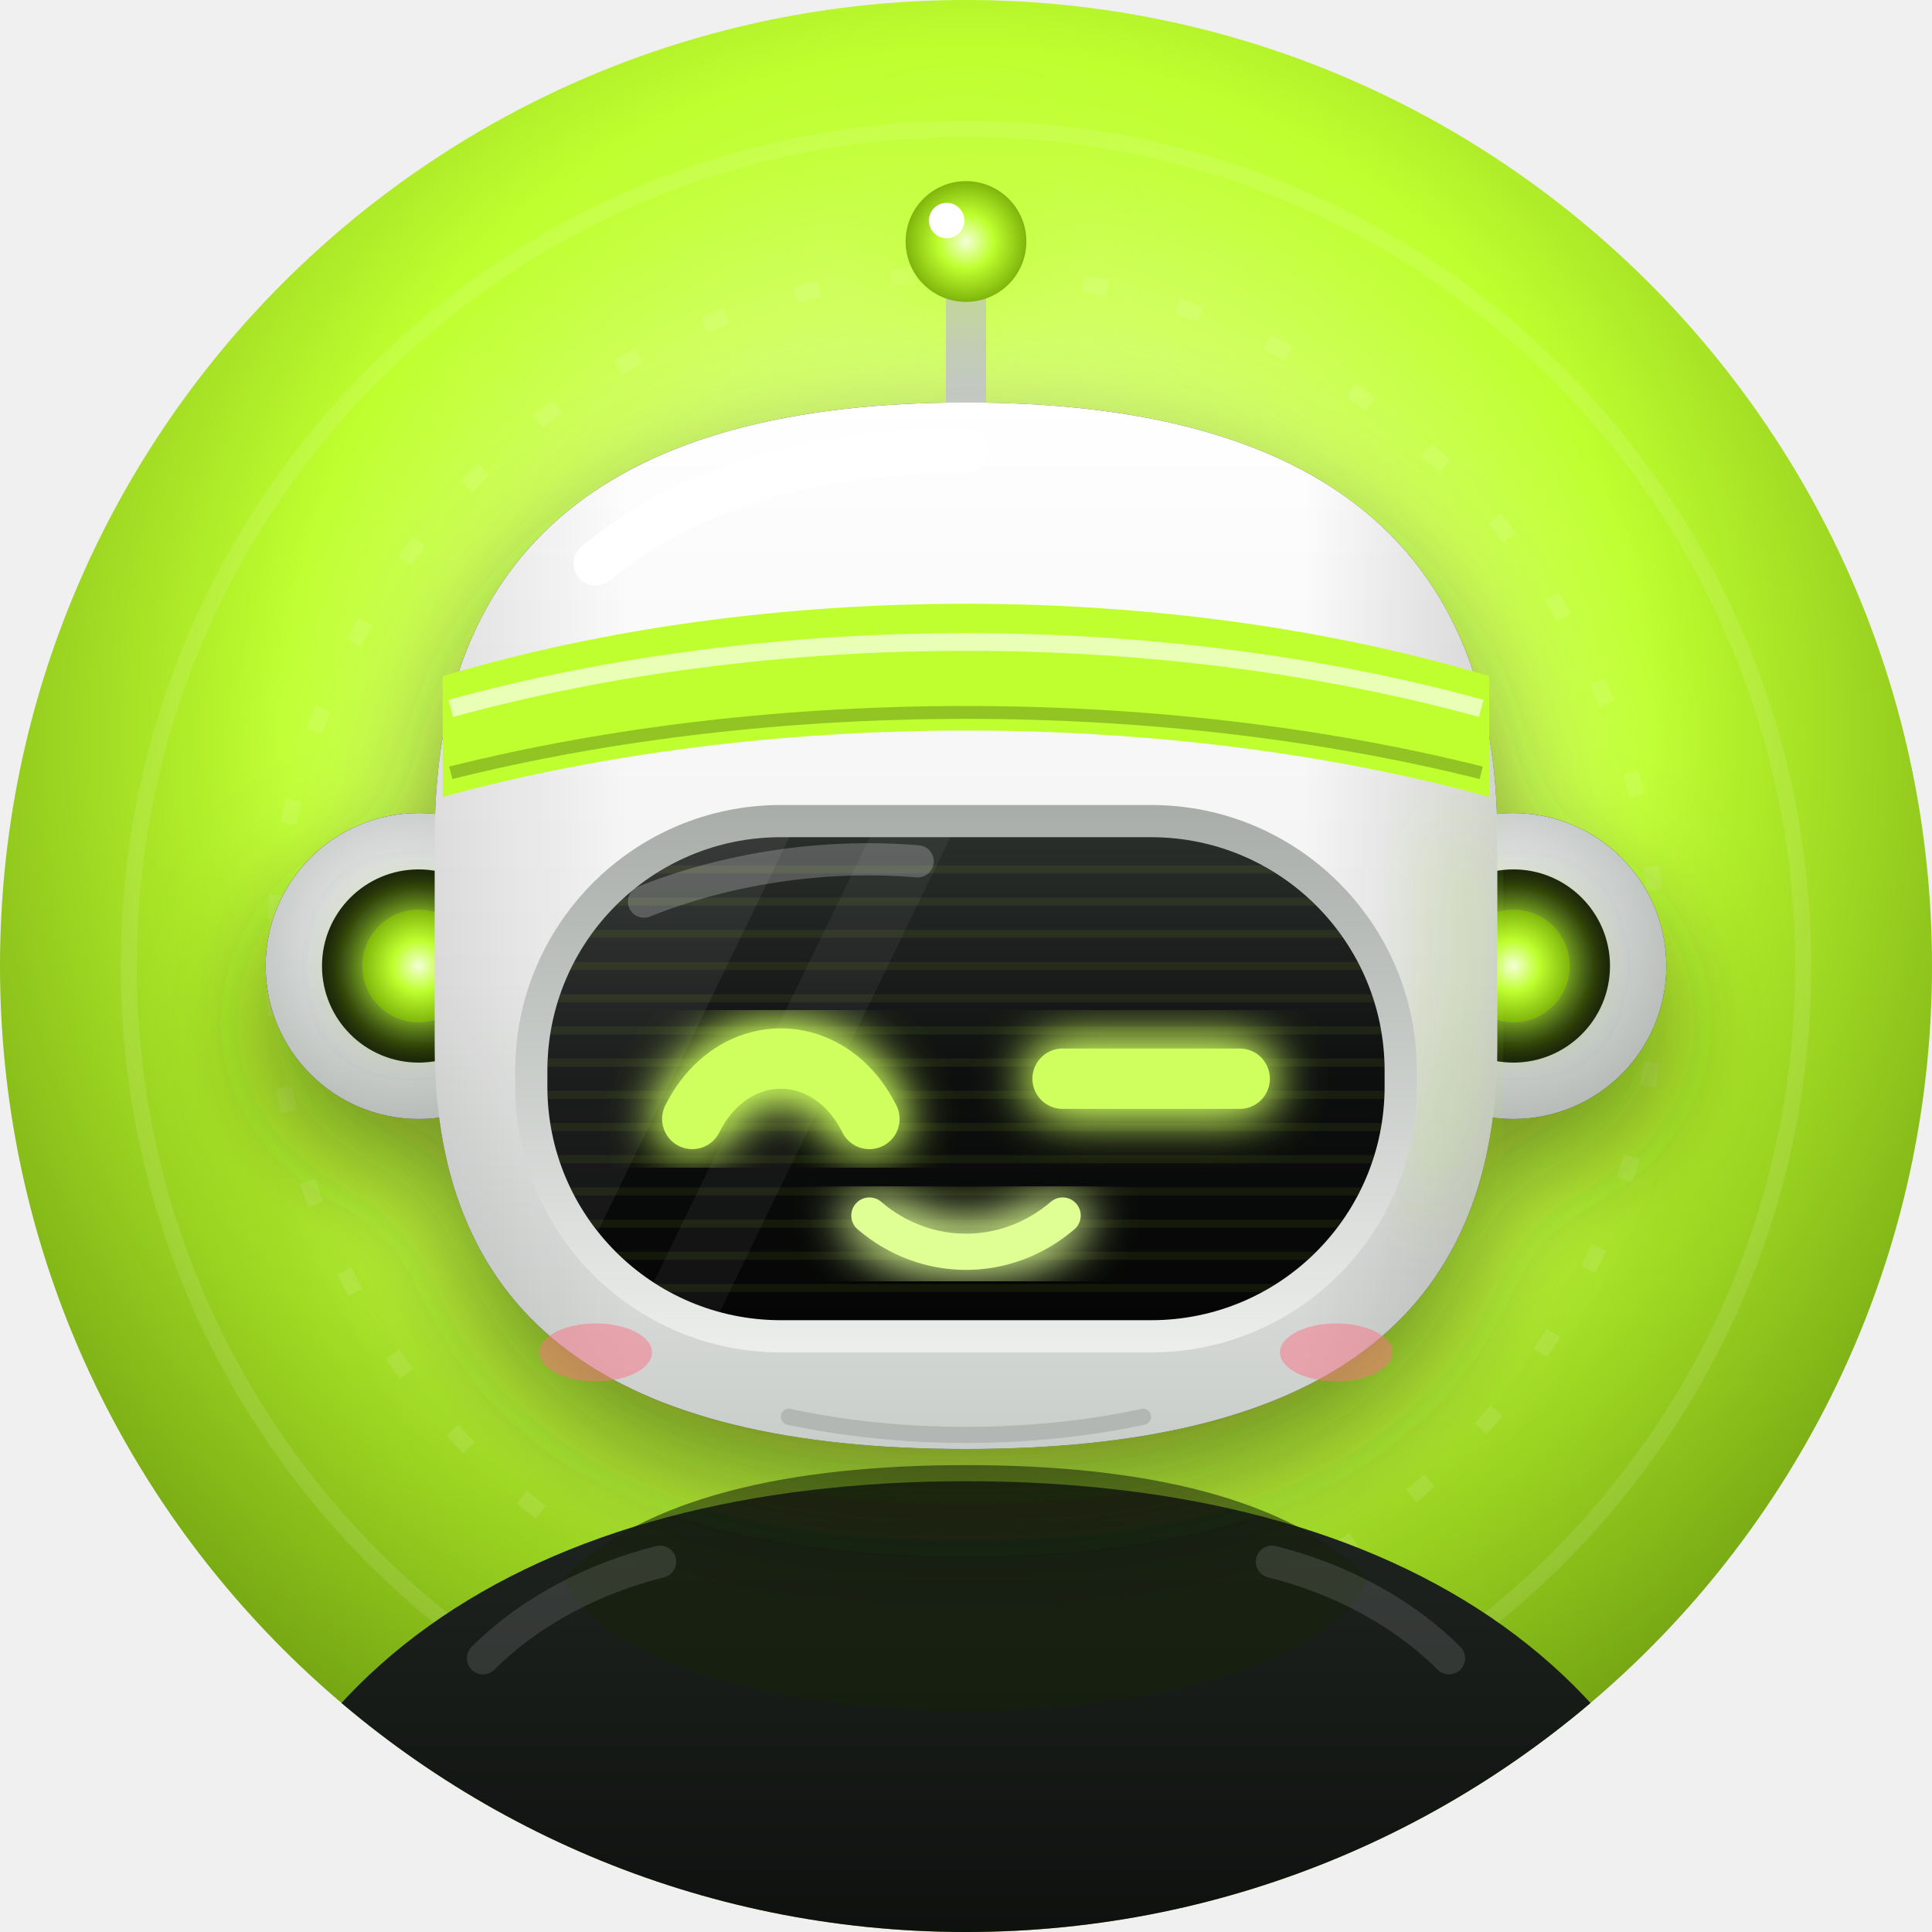
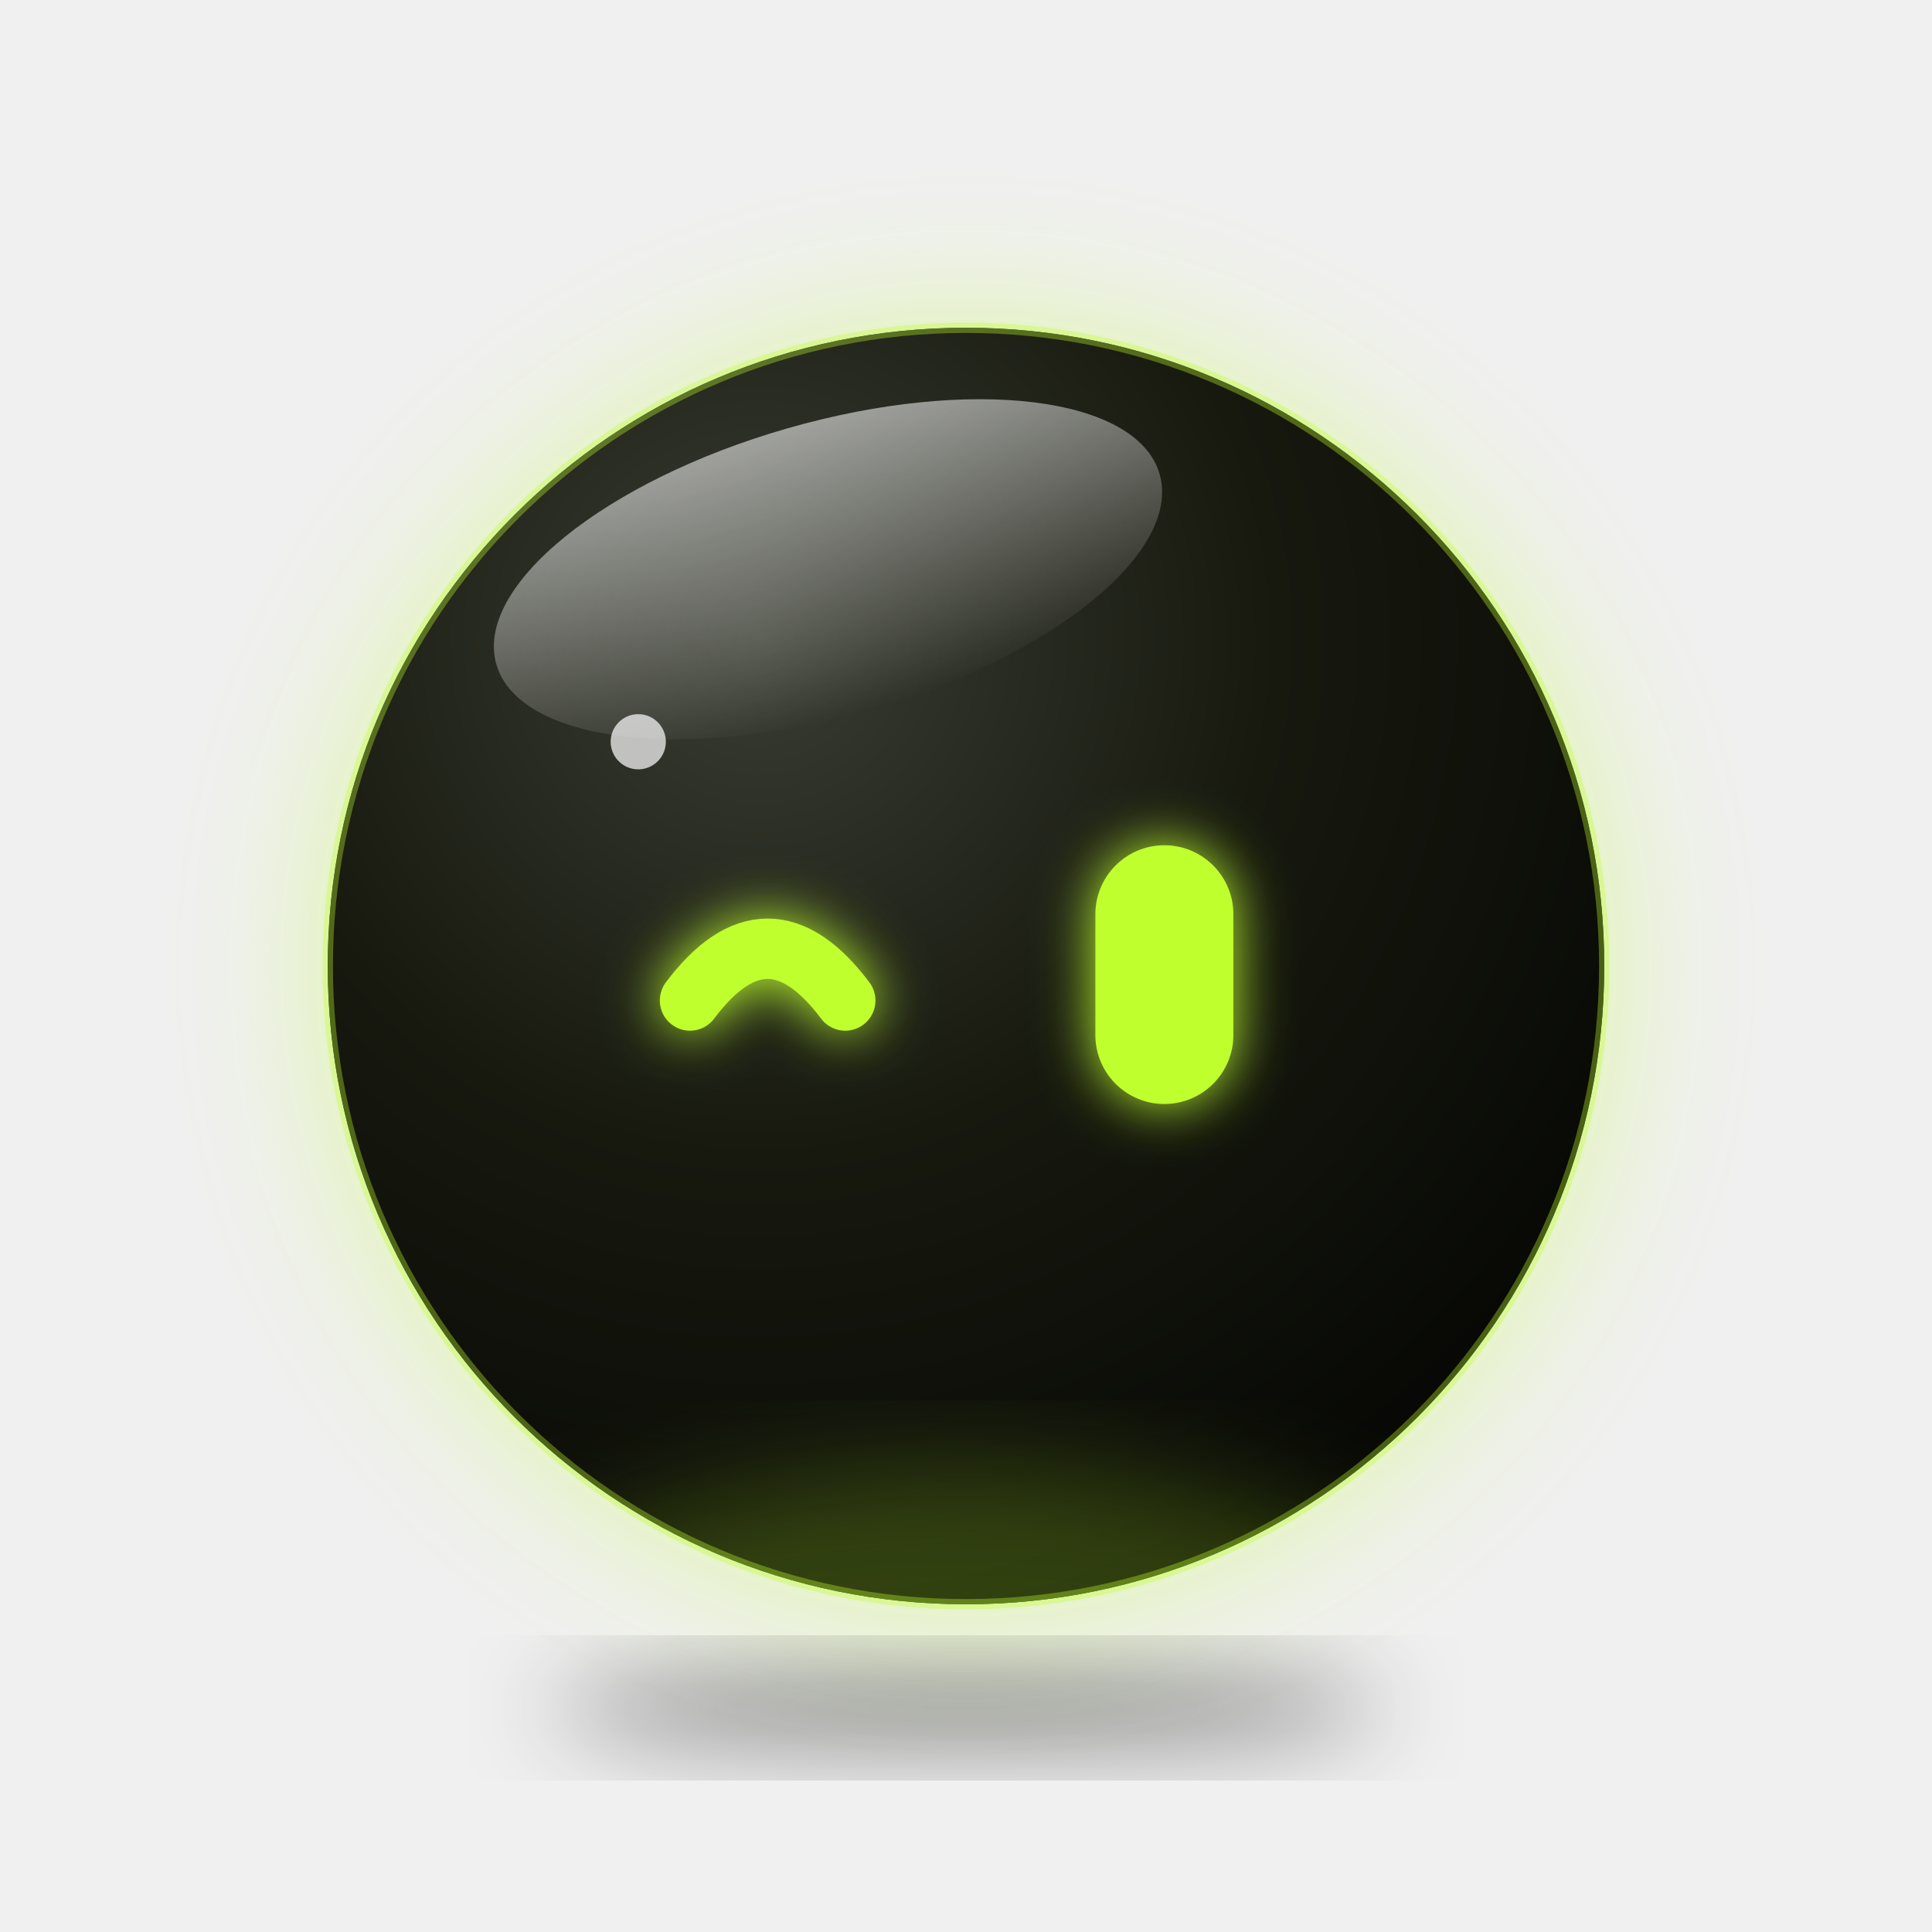
- <svg xmlns="http://www.w3.org/2000/svg" viewBox="0 0 240 240">
+ <svg xmlns="http://www.w3.org/2000/svg" viewBox="-12 -12 224 224" class="max wink">
+   <style>.max .body{transform-origin:100px 112px;animation:float 4.2s ease-in-out infinite}
+ .max .core{transform-origin:100px 100px;animation:pulse 3.2s ease-in-out infinite}
+ .max .ring{transform-origin:100px 100px;opacity:0;transition:opacity .4s}
+ .max .eyes{transition:transform .35s cubic-bezier(.3,1.4,.5,1)}
+ .max .eye{transform-box:fill-box;transform-origin:center;animation:blink 5s infinite}
+ .max .eye.r{animation-delay:.04s}
+ .max .arc{opacity:0;transition:opacity .2s}
+ .max .pill{transition:opacity .2s}
+ .max .sparks{opacity:0}
+ .max .dots{opacity:0;transition:opacity .3s}
+ .max .shadow{transform-origin:100px 186px;animation:shadow 4.2s ease-in-out infinite}
+ @keyframes float{0%,100%{transform:translateY(0)}50%{transform:translateY(-5px)}}
+ @keyframes shadow{0%,100%{transform:scaleX(1);opacity:.35}50%{transform:scaleX(.86);opacity:.22}}
+ @keyframes pulse{0%,100%{transform:scale(1);opacity:.85}50%{transform:scale(1.08);opacity:1}}
+ @keyframes blink{0%,46%,50%,100%{transform:scaleY(1)}48%{transform:scaleY(.08)}}
+ @keyframes look{0%,30%{transform:translate(0,0)}36%,52%{transform:translate(-7px,1px)}58%,74%{transform:translate(6px,0)}80%,100%{transform:translate(0,0)}}
+ .max.idle .eyes{animation:look 9s ease-in-out infinite}
+ .max.happy .pill,.max.cheer .pill{opacity:0}
+ .max.happy .arc,.max.cheer .arc{opacity:1}
+ .max.happy .eye,.max.cheer .eye{animation:none}
+ .max.wink .eye.l .pill{opacity:0}.max.wink .eye.l .arc{opacity:1}
+ .max.wink .eye.l{animation:none}
+ .max.think .eyes{transform:translate(8px,-9px)}
+ .max.think .eye{animation:none;transform:scaleY(.62)}
+ .max.think .ring{opacity:1;animation:spin 2.2s linear infinite}
+ .max.think .dots{opacity:1}
+ .max.think .dots circle{animation:dot 1.2s ease-in-out infinite}
+ .max.think .dots circle:nth-child(2){animation-delay:.2s}.max.think .dots circle:nth-child(3){animation-delay:.4s}
+ @keyframes spin{to{transform:rotate(360deg)}}
+ @keyframes dot{0%,100%{opacity:.25;transform:translateY(0)}50%{opacity:1;transform:translateY(-4px)}}
+ .max.talk .core{animation:talk .42s ease-in-out infinite}
+ .max.talk .body{animation:talkb .42s ease-in-out infinite}
+ .max.talk .eye{animation:none}
+ @keyframes talk{0%,100%{transform:scale(.94);opacity:.8}50%{transform:scale(1.16);opacity:1}}
+ @keyframes talkb{0%,100%{transform:scale(1)}50%{transform:scale(1.025,.985)}}
+ .max.cheer .body{animation:jump 1.1s cubic-bezier(.3,.6,.4,1) infinite}
+ .max.cheer .shadow{animation:jshadow 1.1s cubic-bezier(.3,.6,.4,1) infinite}
+ .max.cheer .core{animation:pulse .55s ease-in-out infinite}
+ .max.cheer .sparks{opacity:1}
+ .max.cheer .sparks line{animation:spark 1.1s ease-out infinite;transform-origin:100px 100px}
+ @keyframes jump{0%{transform:translateY(0) scale(1.08,.9)}18%{transform:translateY(-4px) scale(.94,1.08)}45%{transform:translateY(-30px) scale(1,1)}72%{transform:translateY(0) scale(1.06,.93)}86%,100%{transform:translateY(0) scale(1,1)}}
+ @keyframes jshadow{0%,72%,100%{transform:scaleX(1);opacity:.35}45%{transform:scaleX(.6);opacity:.12}}
+ @keyframes spark{0%,30%{opacity:0;stroke-dashoffset:18}45%{opacity:1}100%{opacity:0;stroke-dashoffset:-22}}
+ .max .shade{opacity:0}
+ .max .o,.max .chev,.max .zz,.max .wave{opacity:0;transition:opacity .2s}
+ .max .wave{transform-origin:100px 100px}
+ .max.sleepy .eye{animation:none;transform:scaleY(.28) translateY(28px)}
+ .max.sleepy .core{animation:pulse 6s ease-in-out infinite;opacity:.35}
+ .max.sleepy .body{animation:float 7s ease-in-out infinite}
+ .max.sleepy .zz{opacity:1}.max.sleepy .zz text{animation:zz 3s ease-in-out infinite}.max.sleepy .zz text+text{animation-delay:1s}
+ @keyframes zz{0%{opacity:0;transform:translateY(8px)}40%{opacity:1}100%{opacity:0;transform:translateY(-10px)}}
+ .max.strain .pill{opacity:0}.max.strain .chev{opacity:1}.max.strain .eye{animation:none}
+ .max.strain .core{animation:pulse .5s ease-in-out infinite}
+ .max.strain .body{animation:shake .18s linear infinite}
+ @keyframes shake{0%,100%{transform:translate(0,0)}25%{transform:translate(-1.2px,.6px)}75%{transform:translate(1.2px,-.6px)}}
+ .max.proud .pill{opacity:0}.max.proud .arc{opacity:1}.max.proud .eye{animation:none}
+ .max.proud .halo{opacity:.7!important}
+ .max.proud .core{animation:pulse 1.6s ease-in-out infinite}
+ .max.proud .body{animation:nod 2.4s ease-in-out infinite}
+ @keyframes nod{0%,100%{transform:translateY(0) rotate(0)}50%{transform:translateY(-6px) rotate(-3deg)}}
+ .max.surprised .pill{opacity:0}.max.surprised .o{opacity:1}.max.surprised .eye{animation:none}
+ .max.surprised .body{animation:surprise 2.2s ease-in-out infinite}
+ @keyframes surprise{0%,100%{transform:translateY(0) scale(1)}10%{transform:translateY(-10px) scale(1.04)}25%{transform:translateY(0) scale(1)}}
+ .max.listen .wave{opacity:1;animation:wave 1.6s ease-out infinite}
+ .max.listen .eye{animation:none;transform:scaleY(.85)}
+ @keyframes wave{0%{transform:scale(.92);opacity:.7}100%{transform:scale(1.25);opacity:0}}
+ @keyframes tap{0%{transform:scale(.88,1.08)}45%{transform:scale(1.08,.92) translateY(-8px)}100%{transform:scale(1)}}
+ @media (prefers-reduced-motion:reduce){.max *{animation:none!important}}
+ .max.cheerx .sparks{opacity:1}.max.cheerx .sparks line{animation:spark 1.6s ease-out infinite;transform-origin:100px 100px}
+ </style>
  <defs>
-     <radialGradient id="bgw" cx="50%" cy="38%" r="70%">
-       <stop offset="0" stop-color="#E4FF94" />
-       <stop offset=".5" stop-color="#BFFF2F" />
-       <stop offset="1" stop-color="#557F06" />
+     <radialGradient id="gBody" gradientUnits="userSpaceOnUse" cx="76" cy="62" r="120">
+       <stop offset="0" stop-color="#3A3D33" />
+       <stop offset=".5" stop-color="#17190F" />
+       <stop offset="1" stop-color="#070805" />
    </radialGradient>
-     <radialGradient id="halow" cx="50%" cy="50%" r="50%">
-       <stop offset="0" stop-color="#F4FFD1" stop-opacity=".55" />
-       <stop offset="1" stop-color="#F4FFD1" stop-opacity="0" />
+     <radialGradient id="gBody2" cx="50%" cy="50%" r="50%">
+       <stop offset=".86" stop-color="#0B0C08" />
+       <stop offset="1" stop-color="#0B0C08" />
    </radialGradient>
-     <linearGradient id="headw" x1="0" y1="0" x2="0" y2="1">
-       <stop offset="0" stop-color="#FFFFFF" />
-       <stop offset=".55" stop-color="#F1F2F1" />
-       <stop offset="1" stop-color="#C9CDCA" />
+     <radialGradient id="gCore" cx="50%" cy="55%" r="50%">
+       <stop offset="0" stop-color="#BFFF2F" stop-opacity=".95" />
+       <stop offset=".45" stop-color="#BFFF2F" stop-opacity=".35" />
+       <stop offset="1" stop-color="#BFFF2F" stop-opacity="0" />
+     </radialGradient>
+     <radialGradient id="gHalo" cx="50%" cy="50%" r="50%">
+       <stop offset=".6" stop-color="#BFFF2F" stop-opacity=".0" />
+       <stop offset=".78" stop-color="#BFFF2F" stop-opacity=".28" />
+       <stop offset="1" stop-color="#BFFF2F" stop-opacity="0" />
+     </radialGradient>
+     <radialGradient id="gShade" gradientUnits="userSpaceOnUse" cx="78" cy="64" r="130">
+       <stop offset=".35" stop-color="#000" stop-opacity="0" />
+       <stop offset="1" stop-color="#000" stop-opacity=".45" />
+     </radialGradient>
+     <linearGradient id="gGloss" x1="0" y1="0" x2="0" y2="1">
+       <stop offset="0" stop-color="#fff" stop-opacity=".55" />
+       <stop offset="1" stop-color="#fff" stop-opacity="0" />
    </linearGradient>
-     <linearGradient id="headSidew" x1="0" y1="0" x2="1" y2="0">
-       <stop offset="0" stop-color="#000" stop-opacity=".10" />
-       <stop offset=".18" stop-color="#000" stop-opacity="0" />
-       <stop offset=".82" stop-color="#000" stop-opacity="0" />
-       <stop offset="1" stop-color="#000" stop-opacity=".14" />
+     <linearGradient id="gRing" x1="0" y1="0" x2="1" y2="1">
+       <stop offset="0" stop-color="#BFFF2F" stop-opacity="0" />
+       <stop offset=".5" stop-color="#BFFF2F" stop-opacity=".9" />
+       <stop offset="1" stop-color="#BFFF2F" stop-opacity="0" />
    </linearGradient>
-     <linearGradient id="visorw" x1="0" y1="0" x2="0" y2="1">
-       <stop offset="0" stop-color="#2A2E2B" />
-       <stop offset=".5" stop-color="#0D0F0E" />
-       <stop offset="1" stop-color="#040504" />
-     </linearGradient>
-     <linearGradient id="bezelw" x1="0" y1="0" x2="0" y2="1">
-       <stop offset="0" stop-color="#A8ADAA" />
-       <stop offset="1" stop-color="#ECEEEC" />
-     </linearGradient>
-     <linearGradient id="hoodw" x1="0" y1="0" x2="0" y2="1">
-       <stop offset="0" stop-color="#1F2521" />
-       <stop offset="1" stop-color="#0A0B0A" />
-     </linearGradient>
-     <linearGradient id="bandw" x1="0" y1="0" x2="0" y2="1">
-       <stop offset="0" stop-color="#BFFF2F" />
-       <stop offset="1" stop-color="#BFFF2F" />
-     </linearGradient>
-     <linearGradient id="goldw" x1="0" y1="0" x2="1" y2="1">
-       <stop offset="0" stop-color="#FEF9C3" />
-       <stop offset=".45" stop-color="#FACC15" />
-       <stop offset="1" stop-color="#92400E" />
-     </linearGradient>
-     <radialGradient id="earw" cx="45%" cy="40%" r="65%">
-       <stop offset="0" stop-color="#F5F6F5" />
-       <stop offset="1" stop-color="#B3B8B5" />
-     </radialGradient>
-     <radialGradient id="ledw" cx="50%" cy="50%" r="50%">
-       <stop offset="0" stop-color="#F4FFD6" />
-       <stop offset=".45" stop-color="#BFFF2F" />
-       <stop offset="1" stop-color="#7FB50C" />
-     </radialGradient>
-     <filter id="gloww" x="-80%" y="-80%" width="260%" height="260%">
+     <filter id="fGlow" x="-50%" y="-50%" width="200%" height="200%">
      <feGaussianBlur stdDeviation="3.2" result="b" />
      <feMerge>
-         <feMergeNode in="b" />
        <feMergeNode in="b" />
        <feMergeNode in="SourceGraphic" />
      </feMerge>
    </filter>
-     <filter id="softw" x="-50%" y="-50%" width="200%" height="200%">
-       <feGaussianBlur stdDeviation="5" />
+     <filter id="fSoft">
+       <feGaussianBlur stdDeviation="6" />
    </filter>
-     <filter id="shw" x="-30%" y="-30%" width="160%" height="170%">
-       <feDropShadow dx="0" dy="7" stdDeviation="7" flood-color="#1C2A06" flood-opacity=".55" />
+     <filter id="fHalo" x="-40%" y="-40%" width="180%" height="180%">
+       <feGaussianBlur stdDeviation="9" />
    </filter>
-     <clipPath id="clipw">
-       <circle cx="120" cy="120" r="120" />
-     </clipPath>
-     <clipPath id="vclipw">
-       <rect x="68" y="104" width="104" height="60" rx="29" />
+     <clipPath id="cOrb">
+       <circle cx="100" cy="100" r="74" />
    </clipPath>
  </defs>
-   <circle cx="120" cy="120" r="120" fill="url(#bgw)" />
-   <g clip-path="url(#clipw)">
-     <circle cx="120" cy="112" r="96" fill="url(#halow)" />
-     <g opacity=".10" stroke="#fff" stroke-width="2">
-       <circle cx="120" cy="120" r="104" fill="none" />
-       <circle cx="120" cy="120" r="86" fill="none" stroke-dasharray="3 9" />
+   <ellipse class="shadow" cx="100" cy="186" rx="48" ry="7" fill="#000" opacity=".35" filter="url(#fSoft)" />
+   <g class="body">
+     <circle cx="100" cy="100" r="74" class="halo" fill="#BFFF2F" opacity=".4" filter="url(#fHalo)" />
+     <circle cx="100" cy="100" r="74" class="base" fill="#0B0C08" />
+     <g clip-path="url(#cOrb)">
+       <circle class="core" cx="100" cy="112" r="70" fill="url(#gCore)" filter="url(#fSoft)" />
+       <rect class="bodyg" x="0" y="0" width="200" height="200" fill="url(#gBody)" />
+       <rect class="shade" x="0" y="0" width="200" height="200" fill="url(#gShade)" />
+       <ellipse class="bglow" cx="100" cy="196" rx="70" ry="38" fill="#BFFF2F" opacity=".22" filter="url(#fSoft)" />
+       <ellipse cx="84" cy="54" rx="40" ry="17" fill="url(#gGloss)" transform="rotate(-16 84 54)" />
+       <circle cx="62" cy="74" r="3.2" fill="#fff" opacity=".7" />
    </g>
-     <path d="M24 256c4-48 42-72 96-72s92 24 96 72z" fill="url(#hoodw)" />
-     <path d="M70 196c10 22 90 22 100 0c-10-10-28-14-50-14s-40 4-50 14z" fill="#16210A" opacity=".55" />
-     <path fill="none" d="M60 206c6-6 14-10 22-12M180 206c-6-6-14-10-22-12" stroke="#fff" stroke-opacity=".12" stroke-width="4" stroke-linecap="round" />
+     <circle class="ring" cx="100" cy="100" r="82" fill="none" stroke="url(#gRing)" stroke-width="3" stroke-linecap="round" stroke-dasharray="120 400" />
+     <circle cx="100" cy="100" r="74" class="rim" fill="none" stroke="#BFFF2F" stroke-opacity=".35" stroke-width="1.2" />
+     <g class="eyes" filter="url(#fGlow)">
+       <g class="eye l">
+         <rect class="pill" x="69" y="86" width="16" height="30" rx="8" fill="#BFFF2F" />
+         <circle class="o" cx="77" cy="100" r="11" fill="none" stroke="#BFFF2F" stroke-width="6" />
+         <path class="chev" d="M70 92 L84 101 L70 110" fill="none" stroke="#BFFF2F" stroke-width="7" stroke-linecap="round" stroke-linejoin="round" />
+         <path class="arc" d="M68 104 Q77 92 86 104" fill="none" stroke="#BFFF2F" stroke-width="7" stroke-linecap="round" />
+       </g>
+       <g class="eye r">
+         <rect class="pill" x="115" y="86" width="16" height="30" rx="8" fill="#BFFF2F" />
+         <circle class="o" cx="123" cy="100" r="11" fill="none" stroke="#BFFF2F" stroke-width="6" />
+         <path class="chev" d="M130 92 L116 101 L130 110" fill="none" stroke="#BFFF2F" stroke-width="7" stroke-linecap="round" stroke-linejoin="round" />
+         <path class="arc" d="M114 104 Q123 92 132 104" fill="none" stroke="#BFFF2F" stroke-width="7" stroke-linecap="round" />
+       </g>
+     </g>
+     <g class="zz" fill="#BFFF2F" font-family="Heebo,sans-serif" font-weight="800">
+       <text x="150" y="52" font-size="18">z</text>
+       <text x="166" y="34" font-size="24">z</text>
+     </g>
+     <circle class="wave" cx="100" cy="100" r="80" fill="none" stroke="#BFFF2F" stroke-width="2.5" />
+     <g class="dots" fill="#BFFF2F">
+       <circle cx="150" cy="40" r="4" />
+       <circle cx="163" cy="30" r="5" />
+       <circle cx="178" cy="18" r="6" />
+     </g>
  </g>
-   <g filter="url(#shw)" opacity=".9">
-     <circle cx="52" cy="120" r="19" fill="#16210A" />
-     <circle cx="188" cy="120" r="19" fill="#16210A" />
-     <path d="M120 50c-44 0-66 18-66 54v26c0 34 22 50 66 50s66-16 66-50v-26c0-36-22-54-66-54z" fill="#16210A" />
-   </g>
-   <g>
-     <path fill="none" d="M120 54v-18" stroke="#C3C7C4" stroke-width="5" stroke-linecap="round" />
-     <circle cx="120" cy="30" r="12" fill="#BFFF2F" opacity=".35" filter="url(#softw)" />
-     <circle cx="120" cy="30" r="7.5" fill="url(#ledw)" />
-     <circle cx="117.6" cy="27.4" r="2.2" fill="#fff" />
-     <g>
-       <circle cx="52" cy="120" r="19" fill="url(#earw)" />
-       <circle cx="52" cy="120" r="12" fill="#121A0A" />
-       <circle cx="52" cy="120" r="7" fill="url(#ledw)" filter="url(#gloww)" />
-       <circle cx="188" cy="120" r="19" fill="url(#earw)" />
-       <circle cx="188" cy="120" r="12" fill="#121A0A" />
-       <circle cx="188" cy="120" r="7" fill="url(#ledw)" filter="url(#gloww)" />
-     </g>
-     <path d="M120 50c-44 0-66 18-66 54v26c0 34 22 50 66 50s66-16 66-50v-26c0-36-22-54-66-54z" fill="url(#headw)" />
-     <path d="M120 50c-44 0-66 18-66 54v26c0 34 22 50 66 50s66-16 66-50v-26c0-36-22-54-66-54z" fill="url(#headSidew)" />
-     <path fill="none" d="M74 70c12-10 28-14 46-14" stroke="#fff" stroke-width="5.5" stroke-linecap="round" />
-     <path d="M182 104c2 14 2 30-6 44" stroke="#BFFF2F" stroke-opacity=".5" stroke-width="3" stroke-linecap="round" fill="none" filter="url(#softw)" />
-     <path d="M55 84c40-12 90-12 130 0v15c-40-11-90-11-130 0z" fill="url(#bandw)" />
-     <path d="M56 88c40-11 88-11 128 0" stroke="#fff" stroke-opacity=".65" stroke-width="2.2" fill="none" />
-     <path d="M56 96c40-10 88-10 128 0" stroke="#0E1606" stroke-opacity=".25" stroke-width="1.6" fill="none" />
-     <rect x="64" y="100" width="112" height="68" rx="33" fill="url(#bezelw)" />
-     <rect x="68" y="104" width="104" height="60" rx="29" fill="url(#visorw)" />
-     <g clip-path="url(#vclipw)">
-       <path d="M60 100l40 0-34 70h-12z" fill="#fff" opacity=".06" />
-       <path d="M110 100h10l-34 70h-10z" fill="#fff" opacity=".05" />
-       <g opacity=".07" stroke="#BFFF2F">
-         <path d="M68 108h104" />
-         <path d="M68 112h104" />
-         <path d="M68 116h104" />
-         <path d="M68 120h104" />
-         <path d="M68 124h104" />
-         <path d="M68 128h104" />
-         <path d="M68 132h104" />
-         <path d="M68 136h104" />
-         <path d="M68 140h104" />
-         <path d="M68 144h104" />
-         <path d="M68 148h104" />
-         <path d="M68 152h104" />
-         <path d="M68 156h104" />
-         <path d="M68 160h104" />
-       </g>
-       <g filter="url(#gloww)" stroke="#CFFF5E" stroke-width="7.5" stroke-linecap="round" fill="none">
-         <path d="M86 139c5-10 17-10 22 0" />
-         <path d="M132 134h22" />
-       </g>
-       <path d="M108 151c7 6 17 6 24 0" stroke="#DFFF94" stroke-width="4.5" stroke-linecap="round" fill="none" filter="url(#gloww)" />
-     </g>
-     <path fill="none" d="M80 112c10-4 22-6 34-5" stroke="#fff" stroke-opacity=".22" stroke-width="4" stroke-linecap="round" />
-     <ellipse cx="74" cy="168" rx="7" ry="3.6" fill="#FB7185" opacity=".5" />
-     <ellipse cx="166" cy="168" rx="7" ry="3.6" fill="#FB7185" opacity=".5" />
-     <path d="M98 176c14 3 30 3 44 0" stroke="#A8ADAA" stroke-width="2" stroke-linecap="round" fill="none" opacity=".7" />
+   <g class="sparks" stroke="#BFFF2F" stroke-width="5" stroke-linecap="round" stroke-dasharray="10 40">
+     <line x1="100" y1="16" x2="100" y2="-8" />
+     <line x1="160" y1="40" x2="178" y2="22" />
+     <line x1="40" y1="40" x2="22" y2="22" />
+     <line x1="182" y1="100" x2="200" y2="100" />
+     <line x1="18" y1="100" x2="0" y2="100" />
  </g>
</svg>
